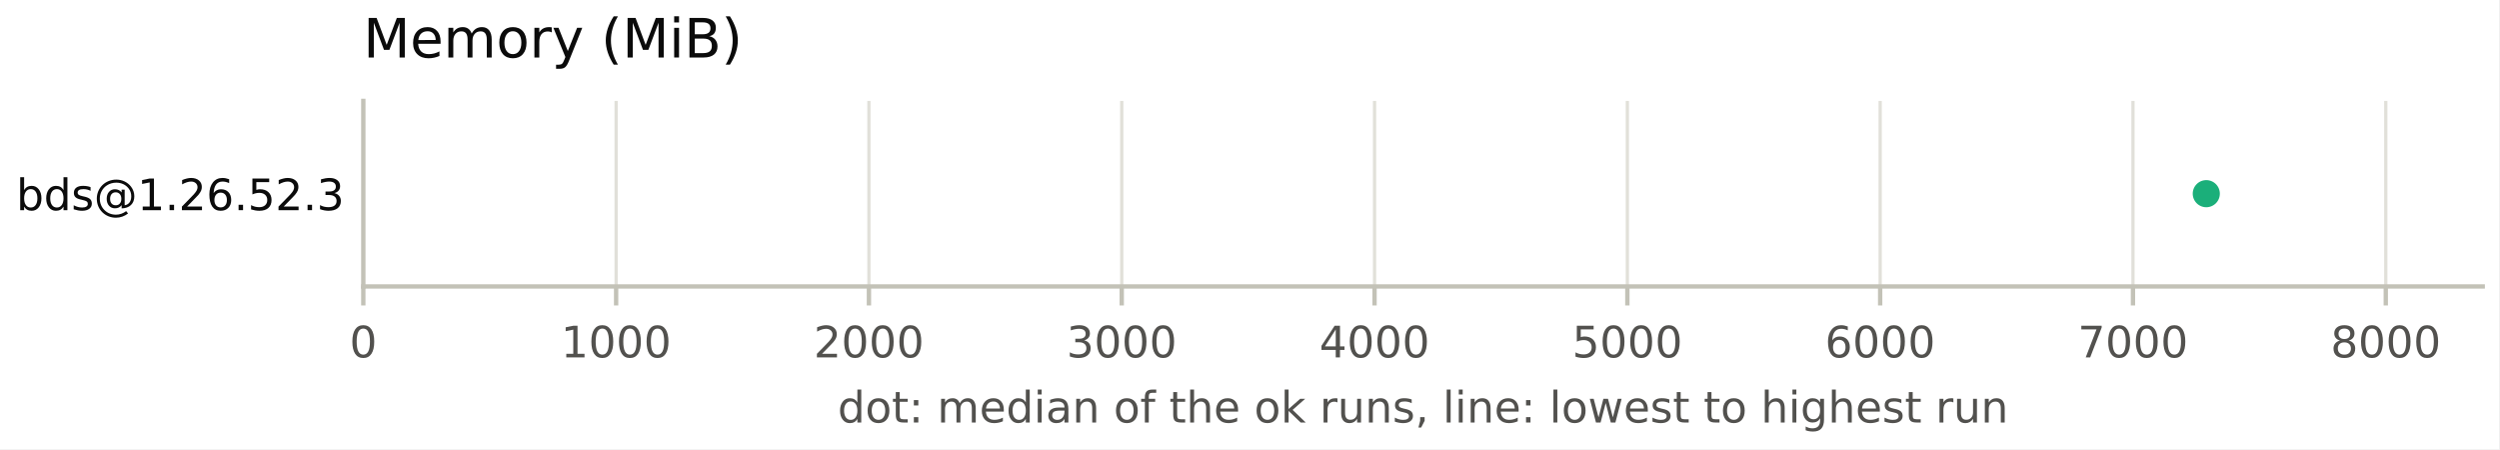
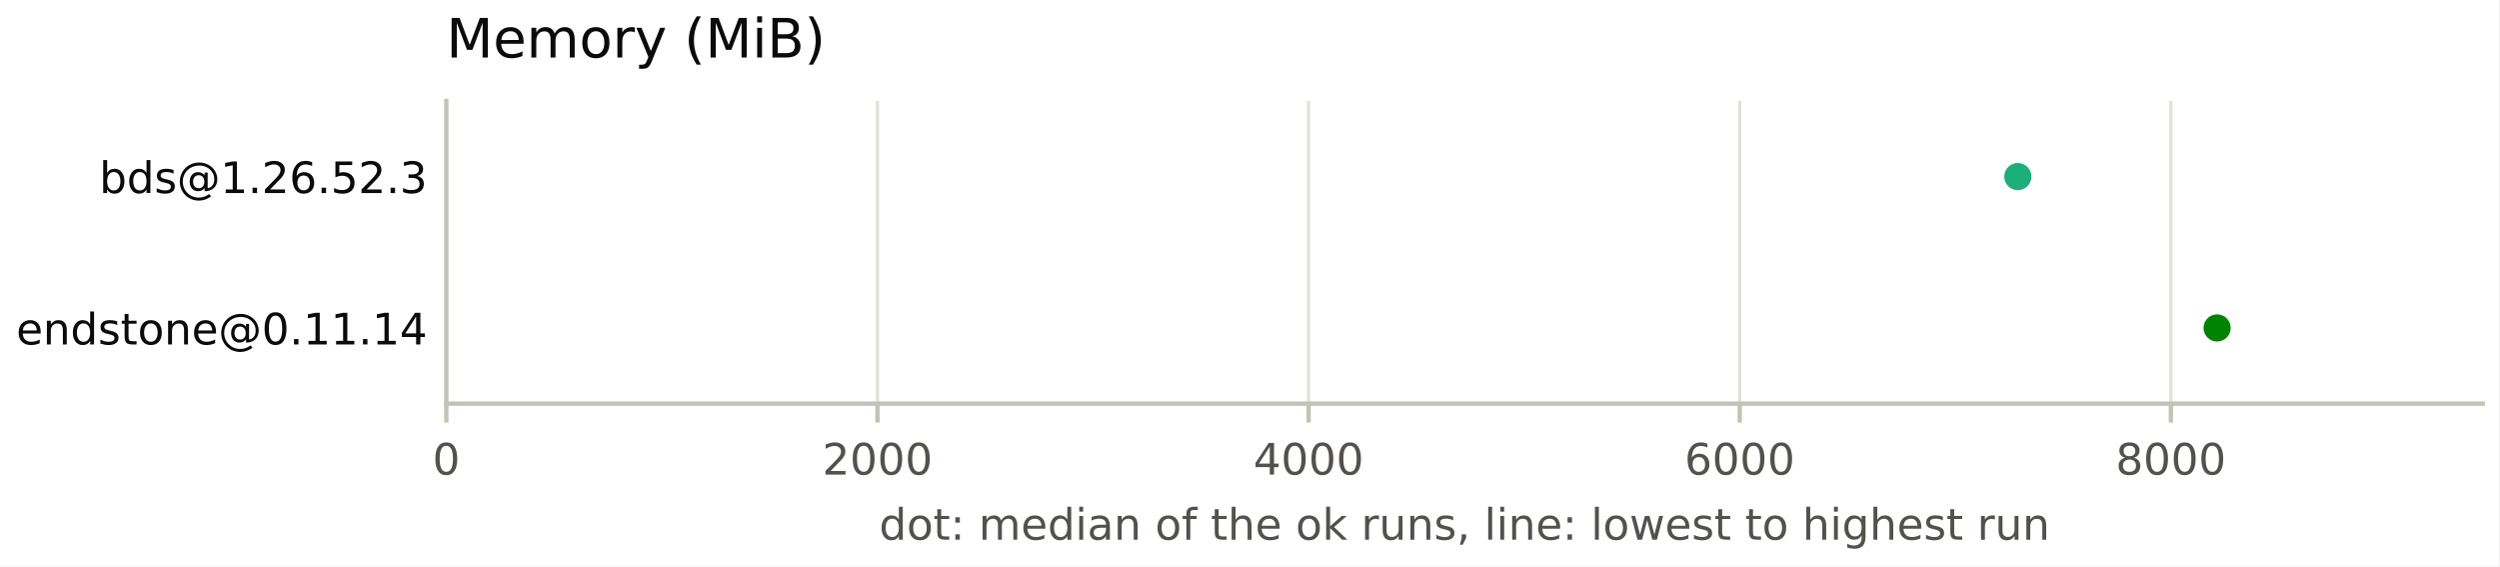
- <svg xmlns="http://www.w3.org/2000/svg" xmlns:xlink="http://www.w3.org/1999/xlink" width="460.8pt" height="82.8pt" viewBox="0 0 460.8 82.8" version="1.1">
+ <svg xmlns="http://www.w3.org/2000/svg" xmlns:xlink="http://www.w3.org/1999/xlink" width="460.8pt" height="104.4pt" viewBox="0 0 460.8 104.4" version="1.1">
  <defs>
    <style type="text/css">*{stroke-linejoin: round; stroke-linecap: butt}</style>
  </defs>
  <g id="figure_1">
    <g id="patch_1">
-       <path d="M 0 82.8  L 460.8 82.8  L 460.8 0  L 0 0  z " style="fill: #ffffff" />
+       <path d="M 0 104.4  L 460.8 104.4  L 460.8 0  L 0 0  z " style="fill: #ffffff" />
    </g>
    <g id="axes_1">
      <g id="patch_2">
-         <path d="M 66.993 52.799  L 457.8 52.799  L 457.8 18.599  L 66.993 18.599  z " style="fill: #ffffff" />
+         <path d="M 82.298 74.399  L 457.8 74.399  L 457.8 18.599  L 82.298 18.599  z " style="fill: #ffffff" />
      </g>
      <g id="matplotlib.axis_1">
        <g id="xtick_1">
          <g id="line2d_1">
-             <path d="M 66.993 52.799  L 66.993 18.599  " clip-path="url(#p4536b92d53)" style="fill: none; stroke: #e1e0d9; stroke-width: 0.6; stroke-linecap: square" />
+             <path d="M 82.298 74.399  L 82.298 18.599  " clip-path="url(#p8f65417348)" style="fill: none; stroke: #e1e0d9; stroke-width: 0.6; stroke-linecap: square" />
          </g>
          <g id="line2d_2">
            <defs>
-               <path id="mab46bd5bd6" d="M 0 0  L 0 3.5  " style="stroke: #c3c2b7; stroke-width: 0.8" />
+               <path id="m961942b34f" d="M 0 0  L 0 3.5  " style="stroke: #c3c2b7; stroke-width: 0.8" />
            </defs>
            <g>
-               <use xlink:href="#mab46bd5bd6" x="66.993" y="52.799" style="fill: #c3c2b7; stroke: #c3c2b7; stroke-width: 0.8" />
+               <use xlink:href="#m961942b34f" x="82.298" y="74.399" style="fill: #c3c2b7; stroke: #c3c2b7; stroke-width: 0.8" />
            </g>
          </g>
          <g id="text_1">
-             <g style="fill: #52514e" transform="translate(64.44774 65.87726) scale(0.08 -0.08)">
+             <g style="fill: #52514e" transform="translate(79.75274 87.47726) scale(0.08 -0.08)">
              <defs>
                <path id="DejaVuSans-13" d="M 2034 4250  Q 1547 4250 1301 3770  Q 1056 3291 1056 2328  Q 1056 1369 1301 889  Q 1547 409 2034 409  Q 2525 409 2770 889  Q 3016 1369 3016 2328  Q 3016 3291 2770 3770  Q 2525 4250 2034 4250  z M 2034 4750  Q 2819 4750 3233 4129  Q 3647 3509 3647 2328  Q 3647 1150 3233 529  Q 2819 -91 2034 -91  Q 1250 -91 836 529  Q 422 1150 422 2328  Q 422 3509 836 4129  Q 1250 4750 2034 4750  z " transform="scale(0.015625)" />
              </defs>
              <use xlink:href="#DejaVuSans-13" />
            </g>
          </g>
        </g>
        <g id="xtick_2">
          <g id="line2d_3">
-             <path d="M 113.609 52.799  L 113.609 18.599  " clip-path="url(#p4536b92d53)" style="fill: none; stroke: #e1e0d9; stroke-width: 0.6; stroke-linecap: square" />
+             <path d="M 161.798 74.399  L 161.798 18.599  " clip-path="url(#p8f65417348)" style="fill: none; stroke: #e1e0d9; stroke-width: 0.6; stroke-linecap: square" />
          </g>
          <g id="line2d_4">
            <g>
-               <use xlink:href="#mab46bd5bd6" x="113.609" y="52.799" style="fill: #c3c2b7; stroke: #c3c2b7; stroke-width: 0.8" />
+               <use xlink:href="#m961942b34f" x="161.798" y="74.399" style="fill: #c3c2b7; stroke: #c3c2b7; stroke-width: 0.8" />
            </g>
          </g>
          <g id="text_2">
-             <g style="fill: #52514e" transform="translate(103.4291 65.87726) scale(0.08 -0.08)">
-               <defs>
-                 <path id="DejaVuSans-14" d="M 794 531  L 1825 531  L 1825 4091  L 703 3866  L 703 4441  L 1819 4666  L 2450 4666  L 2450 531  L 3481 531  L 3481 0  L 794 0  L 794 531  z " transform="scale(0.015625)" />
-               </defs>
-               <use xlink:href="#DejaVuSans-14" />
-               <use xlink:href="#DejaVuSans-13" transform="translate(63.625 0)" />
-               <use xlink:href="#DejaVuSans-13" transform="translate(127.25 0)" />
-               <use xlink:href="#DejaVuSans-13" transform="translate(190.875 0)" />
-             </g>
-           </g>
-         </g>
-         <g id="xtick_3">
-           <g id="line2d_5">
-             <path d="M 160.225 52.799  L 160.225 18.599  " clip-path="url(#p4536b92d53)" style="fill: none; stroke: #e1e0d9; stroke-width: 0.6; stroke-linecap: square" />
-           </g>
-           <g id="line2d_6">
-             <g>
-               <use xlink:href="#mab46bd5bd6" x="160.225" y="52.799" style="fill: #c3c2b7; stroke: #c3c2b7; stroke-width: 0.8" />
-             </g>
-           </g>
-           <g id="text_3">
-             <g style="fill: #52514e" transform="translate(150.0454 65.87726) scale(0.08 -0.08)">
+             <g style="fill: #52514e" transform="translate(151.6175 87.47726) scale(0.08 -0.08)">
              <defs>
                <path id="DejaVuSans-15" d="M 1228 531  L 3431 531  L 3431 0  L 469 0  L 469 531  Q 828 903 1448 1529  Q 2069 2156 2228 2338  Q 2531 2678 2651 2914  Q 2772 3150 2772 3378  Q 2772 3750 2511 3984  Q 2250 4219 1831 4219  Q 1534 4219 1204 4116  Q 875 4013 500 3803  L 500 4441  Q 881 4594 1212 4672  Q 1544 4750 1819 4750  Q 2544 4750 2975 4387  Q 3406 4025 3406 3419  Q 3406 3131 3298 2873  Q 3191 2616 2906 2266  Q 2828 2175 2409 1742  Q 1991 1309 1228 531  z " transform="scale(0.015625)" />
              </defs>
              <use xlink:href="#DejaVuSans-15" />
              <use xlink:href="#DejaVuSans-13" transform="translate(63.625 0)" />
              <use xlink:href="#DejaVuSans-13" transform="translate(127.25 0)" />
              <use xlink:href="#DejaVuSans-13" transform="translate(190.875 0)" />
            </g>
          </g>
        </g>
-         <g id="xtick_4">
-           <g id="line2d_7">
-             <path d="M 206.842 52.799  L 206.842 18.599  " clip-path="url(#p4536b92d53)" style="fill: none; stroke: #e1e0d9; stroke-width: 0.6; stroke-linecap: square" />
-           </g>
-           <g id="line2d_8">
-             <g>
-               <use xlink:href="#mab46bd5bd6" x="206.842" y="52.799" style="fill: #c3c2b7; stroke: #c3c2b7; stroke-width: 0.8" />
-             </g>
-           </g>
-           <g id="text_4">
-             <g style="fill: #52514e" transform="translate(196.6617 65.87726) scale(0.08 -0.08)">
-               <defs>
-                 <path id="DejaVuSans-16" d="M 2597 2516  Q 3050 2419 3304 2112  Q 3559 1806 3559 1356  Q 3559 666 3084 287  Q 2609 -91 1734 -91  Q 1441 -91 1130 -33  Q 819 25 488 141  L 488 750  Q 750 597 1062 519  Q 1375 441 1716 441  Q 2309 441 2620 675  Q 2931 909 2931 1356  Q 2931 1769 2642 2001  Q 2353 2234 1838 2234  L 1294 2234  L 1294 2753  L 1863 2753  Q 2328 2753 2575 2939  Q 2822 3125 2822 3475  Q 2822 3834 2567 4026  Q 2313 4219 1838 4219  Q 1578 4219 1281 4162  Q 984 4106 628 3988  L 628 4550  Q 988 4650 1302 4700  Q 1616 4750 1894 4750  Q 2613 4750 3031 4423  Q 3450 4097 3450 3541  Q 3450 3153 3228 2886  Q 3006 2619 2597 2516  z " transform="scale(0.015625)" />
-               </defs>
-               <use xlink:href="#DejaVuSans-16" />
-               <use xlink:href="#DejaVuSans-13" transform="translate(63.625 0)" />
-               <use xlink:href="#DejaVuSans-13" transform="translate(127.25 0)" />
-               <use xlink:href="#DejaVuSans-13" transform="translate(190.875 0)" />
-             </g>
-           </g>
-         </g>
-         <g id="xtick_5">
-           <g id="line2d_9">
-             <path d="M 253.458 52.799  L 253.458 18.599  " clip-path="url(#p4536b92d53)" style="fill: none; stroke: #e1e0d9; stroke-width: 0.6; stroke-linecap: square" />
-           </g>
-           <g id="line2d_10">
-             <g>
-               <use xlink:href="#mab46bd5bd6" x="253.458" y="52.799" style="fill: #c3c2b7; stroke: #c3c2b7; stroke-width: 0.8" />
-             </g>
-           </g>
-           <g id="text_5">
-             <g style="fill: #52514e" transform="translate(243.2781 65.87726) scale(0.08 -0.08)">
+         <g id="xtick_3">
+           <g id="line2d_5">
+             <path d="M 241.297 74.399  L 241.297 18.599  " clip-path="url(#p8f65417348)" style="fill: none; stroke: #e1e0d9; stroke-width: 0.6; stroke-linecap: square" />
+           </g>
+           <g id="line2d_6">
+             <g>
+               <use xlink:href="#m961942b34f" x="241.297" y="74.399" style="fill: #c3c2b7; stroke: #c3c2b7; stroke-width: 0.8" />
+             </g>
+           </g>
+           <g id="text_3">
+             <g style="fill: #52514e" transform="translate(231.1173 87.47726) scale(0.08 -0.08)">
              <defs>
                <path id="DejaVuSans-17" d="M 2419 4116  L 825 1625  L 2419 1625  L 2419 4116  z M 2253 4666  L 3047 4666  L 3047 1625  L 3713 1625  L 3713 1100  L 3047 1100  L 3047 0  L 2419 0  L 2419 1100  L 313 1100  L 313 1709  L 2253 4666  z " transform="scale(0.015625)" />
              </defs>
              <use xlink:href="#DejaVuSans-17" />
              <use xlink:href="#DejaVuSans-13" transform="translate(63.625 0)" />
              <use xlink:href="#DejaVuSans-13" transform="translate(127.25 0)" />
              <use xlink:href="#DejaVuSans-13" transform="translate(190.875 0)" />
            </g>
          </g>
        </g>
-         <g id="xtick_6">
-           <g id="line2d_11">
-             <path d="M 300.074 52.799  L 300.074 18.599  " clip-path="url(#p4536b92d53)" style="fill: none; stroke: #e1e0d9; stroke-width: 0.6; stroke-linecap: square" />
-           </g>
-           <g id="line2d_12">
-             <g>
-               <use xlink:href="#mab46bd5bd6" x="300.074" y="52.799" style="fill: #c3c2b7; stroke: #c3c2b7; stroke-width: 0.8" />
-             </g>
-           </g>
-           <g id="text_6">
-             <g style="fill: #52514e" transform="translate(289.8944 65.87726) scale(0.08 -0.08)">
-               <defs>
-                 <path id="DejaVuSans-18" d="M 691 4666  L 3169 4666  L 3169 4134  L 1269 4134  L 1269 2991  Q 1406 3038 1543 3061  Q 1681 3084 1819 3084  Q 2600 3084 3056 2656  Q 3513 2228 3513 1497  Q 3513 744 3044 326  Q 2575 -91 1722 -91  Q 1428 -91 1123 -41  Q 819 9 494 109  L 494 744  Q 775 591 1075 516  Q 1375 441 1709 441  Q 2250 441 2565 725  Q 2881 1009 2881 1497  Q 2881 1984 2565 2268  Q 2250 2553 1709 2553  Q 1456 2553 1204 2497  Q 953 2441 691 2322  L 691 4666  z " transform="scale(0.015625)" />
-               </defs>
-               <use xlink:href="#DejaVuSans-18" />
-               <use xlink:href="#DejaVuSans-13" transform="translate(63.625 0)" />
-               <use xlink:href="#DejaVuSans-13" transform="translate(127.25 0)" />
-               <use xlink:href="#DejaVuSans-13" transform="translate(190.875 0)" />
-             </g>
-           </g>
-         </g>
-         <g id="xtick_7">
-           <g id="line2d_13">
-             <path d="M 346.691 52.799  L 346.691 18.599  " clip-path="url(#p4536b92d53)" style="fill: none; stroke: #e1e0d9; stroke-width: 0.6; stroke-linecap: square" />
-           </g>
-           <g id="line2d_14">
-             <g>
-               <use xlink:href="#mab46bd5bd6" x="346.691" y="52.799" style="fill: #c3c2b7; stroke: #c3c2b7; stroke-width: 0.8" />
-             </g>
-           </g>
-           <g id="text_7">
-             <g style="fill: #52514e" transform="translate(336.5107 65.87726) scale(0.08 -0.08)">
+         <g id="xtick_4">
+           <g id="line2d_7">
+             <path d="M 320.797 74.399  L 320.797 18.599  " clip-path="url(#p8f65417348)" style="fill: none; stroke: #e1e0d9; stroke-width: 0.6; stroke-linecap: square" />
+           </g>
+           <g id="line2d_8">
+             <g>
+               <use xlink:href="#m961942b34f" x="320.797" y="74.399" style="fill: #c3c2b7; stroke: #c3c2b7; stroke-width: 0.8" />
+             </g>
+           </g>
+           <g id="text_4">
+             <g style="fill: #52514e" transform="translate(310.6171 87.47726) scale(0.08 -0.08)">
              <defs>
                <path id="DejaVuSans-19" d="M 2113 2584  Q 1688 2584 1439 2293  Q 1191 2003 1191 1497  Q 1191 994 1439 701  Q 1688 409 2113 409  Q 2538 409 2786 701  Q 3034 994 3034 1497  Q 3034 2003 2786 2293  Q 2538 2584 2113 2584  z M 3366 4563  L 3366 3988  Q 3128 4100 2886 4159  Q 2644 4219 2406 4219  Q 1781 4219 1451 3797  Q 1122 3375 1075 2522  Q 1259 2794 1537 2939  Q 1816 3084 2150 3084  Q 2853 3084 3261 2657  Q 3669 2231 3669 1497  Q 3669 778 3244 343  Q 2819 -91 2113 -91  Q 1303 -91 875 529  Q 447 1150 447 2328  Q 447 3434 972 4092  Q 1497 4750 2381 4750  Q 2619 4750 2861 4703  Q 3103 4656 3366 4563  z " transform="scale(0.015625)" />
              </defs>
              <use xlink:href="#DejaVuSans-19" />
              <use xlink:href="#DejaVuSans-13" transform="translate(63.625 0)" />
              <use xlink:href="#DejaVuSans-13" transform="translate(127.25 0)" />
              <use xlink:href="#DejaVuSans-13" transform="translate(190.875 0)" />
            </g>
          </g>
        </g>
-         <g id="xtick_8">
-           <g id="line2d_15">
-             <path d="M 393.307 52.799  L 393.307 18.599  " clip-path="url(#p4536b92d53)" style="fill: none; stroke: #e1e0d9; stroke-width: 0.6; stroke-linecap: square" />
-           </g>
-           <g id="line2d_16">
-             <g>
-               <use xlink:href="#mab46bd5bd6" x="393.307" y="52.799" style="fill: #c3c2b7; stroke: #c3c2b7; stroke-width: 0.8" />
-             </g>
-           </g>
-           <g id="text_8">
-             <g style="fill: #52514e" transform="translate(383.1271 65.87726) scale(0.08 -0.08)">
-               <defs>
-                 <path id="DejaVuSans-1a" d="M 525 4666  L 3525 4666  L 3525 4397  L 1831 0  L 1172 0  L 2766 4134  L 525 4134  L 525 4666  z " transform="scale(0.015625)" />
-               </defs>
-               <use xlink:href="#DejaVuSans-1a" />
-               <use xlink:href="#DejaVuSans-13" transform="translate(63.625 0)" />
-               <use xlink:href="#DejaVuSans-13" transform="translate(127.25 0)" />
-               <use xlink:href="#DejaVuSans-13" transform="translate(190.875 0)" />
-             </g>
-           </g>
-         </g>
-         <g id="xtick_9">
-           <g id="line2d_17">
-             <path d="M 439.923 52.799  L 439.923 18.599  " clip-path="url(#p4536b92d53)" style="fill: none; stroke: #e1e0d9; stroke-width: 0.6; stroke-linecap: square" />
-           </g>
-           <g id="line2d_18">
-             <g>
-               <use xlink:href="#mab46bd5bd6" x="439.923" y="52.799" style="fill: #c3c2b7; stroke: #c3c2b7; stroke-width: 0.8" />
-             </g>
-           </g>
-           <g id="text_9">
-             <g style="fill: #52514e" transform="translate(429.7434 65.87726) scale(0.08 -0.08)">
+         <g id="xtick_5">
+           <g id="line2d_9">
+             <path d="M 400.297 74.399  L 400.297 18.599  " clip-path="url(#p8f65417348)" style="fill: none; stroke: #e1e0d9; stroke-width: 0.6; stroke-linecap: square" />
+           </g>
+           <g id="line2d_10">
+             <g>
+               <use xlink:href="#m961942b34f" x="400.297" y="74.399" style="fill: #c3c2b7; stroke: #c3c2b7; stroke-width: 0.8" />
+             </g>
+           </g>
+           <g id="text_5">
+             <g style="fill: #52514e" transform="translate(390.1169 87.47726) scale(0.08 -0.08)">
              <defs>
                <path id="DejaVuSans-1b" d="M 2034 2216  Q 1584 2216 1326 1975  Q 1069 1734 1069 1313  Q 1069 891 1326 650  Q 1584 409 2034 409  Q 2484 409 2743 651  Q 3003 894 3003 1313  Q 3003 1734 2745 1975  Q 2488 2216 2034 2216  z M 1403 2484  Q 997 2584 770 2862  Q 544 3141 544 3541  Q 544 4100 942 4425  Q 1341 4750 2034 4750  Q 2731 4750 3128 4425  Q 3525 4100 3525 3541  Q 3525 3141 3298 2862  Q 3072 2584 2669 2484  Q 3125 2378 3379 2068  Q 3634 1759 3634 1313  Q 3634 634 3220 271  Q 2806 -91 2034 -91  Q 1263 -91 848 271  Q 434 634 434 1313  Q 434 1759 690 2068  Q 947 2378 1403 2484  z M 1172 3481  Q 1172 3119 1398 2916  Q 1625 2713 2034 2713  Q 2441 2713 2670 2916  Q 2900 3119 2900 3481  Q 2900 3844 2670 4047  Q 2441 4250 2034 4250  Q 1625 4250 1398 4047  Q 1172 3844 1172 3481  z " transform="scale(0.015625)" />
              </defs>
              <use xlink:href="#DejaVuSans-1b" />
              <use xlink:href="#DejaVuSans-13" transform="translate(63.625 0)" />
              <use xlink:href="#DejaVuSans-13" transform="translate(127.25 0)" />
              <use xlink:href="#DejaVuSans-13" transform="translate(190.875 0)" />
            </g>
          </g>
        </g>
-         <g id="text_10">
-           <g style="fill: #52514e" transform="translate(154.4606 77.87789) scale(0.08 -0.08)">
+         <g id="text_6">
+           <g style="fill: #52514e" transform="translate(162.1131 99.47789) scale(0.08 -0.08)">
            <defs>
              <path id="DejaVuSans-47" d="M 2906 2969  L 2906 4863  L 3481 4863  L 3481 0  L 2906 0  L 2906 525  Q 2725 213 2448 61  Q 2172 -91 1784 -91  Q 1150 -91 751 415  Q 353 922 353 1747  Q 353 2572 751 3078  Q 1150 3584 1784 3584  Q 2172 3584 2448 3432  Q 2725 3281 2906 2969  z M 947 1747  Q 947 1113 1208 752  Q 1469 391 1925 391  Q 2381 391 2643 752  Q 2906 1113 2906 1747  Q 2906 2381 2643 2742  Q 2381 3103 1925 3103  Q 1469 3103 1208 2742  Q 947 2381 947 1747  z " transform="scale(0.015625)" />
              <path id="DejaVuSans-52" d="M 1959 3097  Q 1497 3097 1228 2736  Q 959 2375 959 1747  Q 959 1119 1226 758  Q 1494 397 1959 397  Q 2419 397 2687 759  Q 2956 1122 2956 1747  Q 2956 2369 2687 2733  Q 2419 3097 1959 3097  z M 1959 3584  Q 2709 3584 3137 3096  Q 3566 2609 3566 1747  Q 3566 888 3137 398  Q 2709 -91 1959 -91  Q 1206 -91 779 398  Q 353 888 353 1747  Q 353 2609 779 3096  Q 1206 3584 1959 3584  z " transform="scale(0.015625)" />
              <path id="DejaVuSans-57" d="M 1172 4494  L 1172 3500  L 2356 3500  L 2356 3053  L 1172 3053  L 1172 1153  Q 1172 725 1289 603  Q 1406 481 1766 481  L 2356 481  L 2356 0  L 1766 0  Q 1100 0 847 248  Q 594 497 594 1153  L 594 3053  L 172 3053  L 172 3500  L 594 3500  L 594 4494  L 1172 4494  z " transform="scale(0.015625)" />
              <path id="DejaVuSans-1d" d="M 750 794  L 1409 794  L 1409 0  L 750 0  L 750 794  z M 750 3309  L 1409 3309  L 1409 2516  L 750 2516  L 750 3309  z " transform="scale(0.015625)" />
              <path id="DejaVuSans-3" transform="scale(0.015625)" />
              <path id="DejaVuSans-50" d="M 3328 2828  Q 3544 3216 3844 3400  Q 4144 3584 4550 3584  Q 5097 3584 5394 3201  Q 5691 2819 5691 2113  L 5691 0  L 5113 0  L 5113 2094  Q 5113 2597 4934 2840  Q 4756 3084 4391 3084  Q 3944 3084 3684 2787  Q 3425 2491 3425 1978  L 3425 0  L 2847 0  L 2847 2094  Q 2847 2600 2669 2842  Q 2491 3084 2119 3084  Q 1678 3084 1418 2786  Q 1159 2488 1159 1978  L 1159 0  L 581 0  L 581 3500  L 1159 3500  L 1159 2956  Q 1356 3278 1631 3431  Q 1906 3584 2284 3584  Q 2666 3584 2933 3390  Q 3200 3197 3328 2828  z " transform="scale(0.015625)" />
              <path id="DejaVuSans-48" d="M 3597 1894  L 3597 1613  L 953 1613  Q 991 1019 1311 708  Q 1631 397 2203 397  Q 2534 397 2845 478  Q 3156 559 3463 722  L 3463 178  Q 3153 47 2828 -22  Q 2503 -91 2169 -91  Q 1331 -91 842 396  Q 353 884 353 1716  Q 353 2575 817 3079  Q 1281 3584 2069 3584  Q 2775 3584 3186 3129  Q 3597 2675 3597 1894  z M 3022 2063  Q 3016 2534 2758 2815  Q 2500 3097 2075 3097  Q 1594 3097 1305 2825  Q 1016 2553 972 2059  L 3022 2063  z " transform="scale(0.015625)" />
              <path id="DejaVuSans-4c" d="M 603 3500  L 1178 3500  L 1178 0  L 603 0  L 603 3500  z M 603 4863  L 1178 4863  L 1178 4134  L 603 4134  L 603 4863  z " transform="scale(0.015625)" />
              <path id="DejaVuSans-44" d="M 2194 1759  Q 1497 1759 1228 1600  Q 959 1441 959 1056  Q 959 750 1161 570  Q 1363 391 1709 391  Q 2188 391 2477 730  Q 2766 1069 2766 1631  L 2766 1759  L 2194 1759  z M 3341 1997  L 3341 0  L 2766 0  L 2766 531  Q 2569 213 2275 61  Q 1981 -91 1556 -91  Q 1019 -91 701 211  Q 384 513 384 1019  Q 384 1609 779 1909  Q 1175 2209 1959 2209  L 2766 2209  L 2766 2266  Q 2766 2663 2505 2880  Q 2244 3097 1772 3097  Q 1472 3097 1187 3025  Q 903 2953 641 2809  L 641 3341  Q 956 3463 1253 3523  Q 1550 3584 1831 3584  Q 2591 3584 2966 3190  Q 3341 2797 3341 1997  z " transform="scale(0.015625)" />
              <path id="DejaVuSans-51" d="M 3513 2113  L 3513 0  L 2938 0  L 2938 2094  Q 2938 2591 2744 2837  Q 2550 3084 2163 3084  Q 1697 3084 1428 2787  Q 1159 2491 1159 1978  L 1159 0  L 581 0  L 581 3500  L 1159 3500  L 1159 2956  Q 1366 3272 1645 3428  Q 1925 3584 2291 3584  Q 2894 3584 3203 3211  Q 3513 2838 3513 2113  z " transform="scale(0.015625)" />
              <path id="DejaVuSans-49" d="M 2375 4863  L 2375 4384  L 1825 4384  Q 1516 4384 1395 4259  Q 1275 4134 1275 3809  L 1275 3500  L 2222 3500  L 2222 3053  L 1275 3053  L 1275 0  L 697 0  L 697 3053  L 147 3053  L 147 3500  L 697 3500  L 697 3744  Q 697 4328 969 4595  Q 1241 4863 1831 4863  L 2375 4863  z " transform="scale(0.015625)" />
              <path id="DejaVuSans-4b" d="M 3513 2113  L 3513 0  L 2938 0  L 2938 2094  Q 2938 2591 2744 2837  Q 2550 3084 2163 3084  Q 1697 3084 1428 2787  Q 1159 2491 1159 1978  L 1159 0  L 581 0  L 581 4863  L 1159 4863  L 1159 2956  Q 1366 3272 1645 3428  Q 1925 3584 2291 3584  Q 2894 3584 3203 3211  Q 3513 2838 3513 2113  z " transform="scale(0.015625)" />
              <path id="DejaVuSans-4e" d="M 581 4863  L 1159 4863  L 1159 1991  L 2875 3500  L 3609 3500  L 1753 1863  L 3688 0  L 2938 0  L 1159 1709  L 1159 0  L 581 0  L 581 4863  z " transform="scale(0.015625)" />
              <path id="DejaVuSans-55" d="M 2631 2963  Q 2534 3019 2420 3045  Q 2306 3072 2169 3072  Q 1681 3072 1420 2755  Q 1159 2438 1159 1844  L 1159 0  L 581 0  L 581 3500  L 1159 3500  L 1159 2956  Q 1341 3275 1631 3429  Q 1922 3584 2338 3584  Q 2397 3584 2469 3576  Q 2541 3569 2628 3553  L 2631 2963  z " transform="scale(0.015625)" />
              <path id="DejaVuSans-58" d="M 544 1381  L 544 3500  L 1119 3500  L 1119 1403  Q 1119 906 1312 657  Q 1506 409 1894 409  Q 2359 409 2629 706  Q 2900 1003 2900 1516  L 2900 3500  L 3475 3500  L 3475 0  L 2900 0  L 2900 538  Q 2691 219 2414 64  Q 2138 -91 1772 -91  Q 1169 -91 856 284  Q 544 659 544 1381  z M 1991 3584  L 1991 3584  z " transform="scale(0.015625)" />
              <path id="DejaVuSans-56" d="M 2834 3397  L 2834 2853  Q 2591 2978 2328 3040  Q 2066 3103 1784 3103  Q 1356 3103 1142 2972  Q 928 2841 928 2578  Q 928 2378 1081 2264  Q 1234 2150 1697 2047  L 1894 2003  Q 2506 1872 2764 1633  Q 3022 1394 3022 966  Q 3022 478 2636 193  Q 2250 -91 1575 -91  Q 1294 -91 989 -36  Q 684 19 347 128  L 347 722  Q 666 556 975 473  Q 1284 391 1588 391  Q 1994 391 2212 530  Q 2431 669 2431 922  Q 2431 1156 2273 1281  Q 2116 1406 1581 1522  L 1381 1569  Q 847 1681 609 1914  Q 372 2147 372 2553  Q 372 3047 722 3315  Q 1072 3584 1716 3584  Q 2034 3584 2315 3537  Q 2597 3491 2834 3397  z " transform="scale(0.015625)" />
              <path id="DejaVuSans-f" d="M 750 794  L 1409 794  L 1409 256  L 897 -744  L 494 -744  L 750 256  L 750 794  z " transform="scale(0.015625)" />
              <path id="DejaVuSans-4f" d="M 603 4863  L 1178 4863  L 1178 0  L 603 0  L 603 4863  z " transform="scale(0.015625)" />
              <path id="DejaVuSans-5a" d="M 269 3500  L 844 3500  L 1563 769  L 2278 3500  L 2956 3500  L 3675 769  L 4391 3500  L 4966 3500  L 4050 0  L 3372 0  L 2619 2869  L 1863 0  L 1184 0  L 269 3500  z " transform="scale(0.015625)" />
              <path id="DejaVuSans-4a" d="M 2906 1791  Q 2906 2416 2648 2759  Q 2391 3103 1925 3103  Q 1463 3103 1205 2759  Q 947 2416 947 1791  Q 947 1169 1205 825  Q 1463 481 1925 481  Q 2391 481 2648 825  Q 2906 1169 2906 1791  z M 3481 434  Q 3481 -459 3084 -895  Q 2688 -1331 1869 -1331  Q 1566 -1331 1297 -1286  Q 1028 -1241 775 -1147  L 775 -588  Q 1028 -725 1275 -790  Q 1522 -856 1778 -856  Q 2344 -856 2625 -561  Q 2906 -266 2906 331  L 2906 616  Q 2728 306 2450 153  Q 2172 0 1784 0  Q 1141 0 747 490  Q 353 981 353 1791  Q 353 2603 747 3093  Q 1141 3584 1784 3584  Q 2172 3584 2450 3431  Q 2728 3278 2906 2969  L 2906 3500  L 3481 3500  L 3481 434  z " transform="scale(0.015625)" />
            </defs>
            <use xlink:href="#DejaVuSans-47" />
            <use xlink:href="#DejaVuSans-52" transform="translate(63.48438 0)" />
            <use xlink:href="#DejaVuSans-57" transform="translate(124.6719 0)" />
            <use xlink:href="#DejaVuSans-1d" transform="translate(163.875 0)" />
            <use xlink:href="#DejaVuSans-3" transform="translate(197.5625 0)" />
            <use xlink:href="#DejaVuSans-50" transform="translate(229.3438 0)" />
            <use xlink:href="#DejaVuSans-48" transform="translate(326.75 0)" />
            <use xlink:href="#DejaVuSans-47" transform="translate(388.2812 0)" />
            <use xlink:href="#DejaVuSans-4c" transform="translate(451.7656 0)" />
            <use xlink:href="#DejaVuSans-44" transform="translate(479.5469 0)" />
            <use xlink:href="#DejaVuSans-51" transform="translate(540.8281 0)" />
            <use xlink:href="#DejaVuSans-3" transform="translate(604.2031 0)" />
            <use xlink:href="#DejaVuSans-52" transform="translate(635.9844 0)" />
            <use xlink:href="#DejaVuSans-49" transform="translate(697.1719 0)" />
            <use xlink:href="#DejaVuSans-3" transform="translate(732.375 0)" />
            <use xlink:href="#DejaVuSans-57" transform="translate(764.1562 0)" />
            <use xlink:href="#DejaVuSans-4b" transform="translate(803.3594 0)" />
            <use xlink:href="#DejaVuSans-48" transform="translate(866.7344 0)" />
            <use xlink:href="#DejaVuSans-3" transform="translate(928.2656 0)" />
            <use xlink:href="#DejaVuSans-52" transform="translate(960.0469 0)" />
            <use xlink:href="#DejaVuSans-4e" transform="translate(1021.234 0)" />
            <use xlink:href="#DejaVuSans-3" transform="translate(1079.141 0)" />
            <use xlink:href="#DejaVuSans-55" transform="translate(1110.922 0)" />
            <use xlink:href="#DejaVuSans-58" transform="translate(1152.031 0)" />
            <use xlink:href="#DejaVuSans-51" transform="translate(1215.406 0)" />
            <use xlink:href="#DejaVuSans-56" transform="translate(1278.781 0)" />
            <use xlink:href="#DejaVuSans-f" transform="translate(1330.875 0)" />
            <use xlink:href="#DejaVuSans-3" transform="translate(1362.656 0)" />
            <use xlink:href="#DejaVuSans-4f" transform="translate(1394.438 0)" />
            <use xlink:href="#DejaVuSans-4c" transform="translate(1422.219 0)" />
            <use xlink:href="#DejaVuSans-51" transform="translate(1450 0)" />
            <use xlink:href="#DejaVuSans-48" transform="translate(1513.375 0)" />
            <use xlink:href="#DejaVuSans-1d" transform="translate(1574.906 0)" />
            <use xlink:href="#DejaVuSans-3" transform="translate(1608.594 0)" />
            <use xlink:href="#DejaVuSans-4f" transform="translate(1640.375 0)" />
            <use xlink:href="#DejaVuSans-52" transform="translate(1668.156 0)" />
            <use xlink:href="#DejaVuSans-5a" transform="translate(1729.344 0)" />
            <use xlink:href="#DejaVuSans-48" transform="translate(1811.125 0)" />
            <use xlink:href="#DejaVuSans-56" transform="translate(1872.656 0)" />
            <use xlink:href="#DejaVuSans-57" transform="translate(1924.75 0)" />
            <use xlink:href="#DejaVuSans-3" transform="translate(1963.953 0)" />
            <use xlink:href="#DejaVuSans-57" transform="translate(1995.734 0)" />
            <use xlink:href="#DejaVuSans-52" transform="translate(2034.938 0)" />
            <use xlink:href="#DejaVuSans-3" transform="translate(2096.125 0)" />
            <use xlink:href="#DejaVuSans-4b" transform="translate(2127.906 0)" />
            <use xlink:href="#DejaVuSans-4c" transform="translate(2191.281 0)" />
            <use xlink:href="#DejaVuSans-4a" transform="translate(2219.062 0)" />
            <use xlink:href="#DejaVuSans-4b" transform="translate(2282.547 0)" />
            <use xlink:href="#DejaVuSans-48" transform="translate(2345.922 0)" />
            <use xlink:href="#DejaVuSans-56" transform="translate(2407.453 0)" />
            <use xlink:href="#DejaVuSans-57" transform="translate(2459.547 0)" />
            <use xlink:href="#DejaVuSans-3" transform="translate(2498.75 0)" />
            <use xlink:href="#DejaVuSans-55" transform="translate(2530.531 0)" />
            <use xlink:href="#DejaVuSans-58" transform="translate(2571.641 0)" />
            <use xlink:href="#DejaVuSans-51" transform="translate(2635.016 0)" />
          </g>
        </g>
      </g>
      <g id="matplotlib.axis_2">
        <g id="ytick_1">
-           <g id="line2d_19" />
-           <g id="text_11">
-             <g style="fill: #0b0b0b" transform="translate(3.00024 38.73828) scale(0.08 -0.08)">
+           <g id="line2d_11" />
+           <g id="text_7">
+             <g style="fill: #0b0b0b" transform="translate(18.30524 35.58817) scale(0.08 -0.08)">
              <defs>
                <path id="DejaVuSans-45" d="M 3116 1747  Q 3116 2381 2855 2742  Q 2594 3103 2138 3103  Q 1681 3103 1420 2742  Q 1159 2381 1159 1747  Q 1159 1113 1420 752  Q 1681 391 2138 391  Q 2594 391 2855 752  Q 3116 1113 3116 1747  z M 1159 2969  Q 1341 3281 1617 3432  Q 1894 3584 2278 3584  Q 2916 3584 3314 3078  Q 3713 2572 3713 1747  Q 3713 922 3314 415  Q 2916 -91 2278 -91  Q 1894 -91 1617 61  Q 1341 213 1159 525  L 1159 0  L 581 0  L 581 4863  L 1159 4863  L 1159 2969  z " transform="scale(0.015625)" />
                <path id="DejaVuSans-23" d="M 2381 1678  Q 2381 1231 2603 976  Q 2825 722 3213 722  Q 3597 722 3817 978  Q 4038 1234 4038 1678  Q 4038 2116 3813 2373  Q 3588 2631 3206 2631  Q 2828 2631 2604 2375  Q 2381 2119 2381 1678  z M 4084 744  Q 3897 503 3655 389  Q 3413 275 3091 275  Q 2553 275 2217 664  Q 1881 1053 1881 1678  Q 1881 2303 2218 2693  Q 2556 3084 3091 3084  Q 3413 3084 3656 2967  Q 3900 2850 4084 2613  L 4084 3022  L 4531 3022  L 4531 722  Q 4988 791 5245 1139  Q 5503 1488 5503 2041  Q 5503 2375 5404 2669  Q 5306 2963 5106 3213  Q 4781 3622 4314 3839  Q 3847 4056 3297 4056  Q 2913 4056 2559 3954  Q 2206 3853 1906 3653  Q 1416 3334 1139 2817  Q 863 2300 863 1697  Q 863 1200 1042 765  Q 1222 331 1563 0  Q 1891 -325 2322 -495  Q 2753 -666 3244 -666  Q 3647 -666 4036 -530  Q 4425 -394 4750 -141  L 5031 -488  Q 4641 -791 4180 -952  Q 3719 -1113 3244 -1113  Q 2666 -1113 2153 -908  Q 1641 -703 1241 -313  Q 841 78 631 592  Q 422 1106 422 1697  Q 422 2266 634 2781  Q 847 3297 1241 3688  Q 1644 4084 2172 4295  Q 2700 4506 3291 4506  Q 3953 4506 4520 4234  Q 5088 3963 5472 3463  Q 5706 3156 5829 2797  Q 5953 2438 5953 2053  Q 5953 1231 5456 756  Q 4959 281 4084 263  L 4084 744  z " transform="scale(0.015625)" />
+                 <path id="DejaVuSans-14" d="M 794 531  L 1825 531  L 1825 4091  L 703 3866  L 703 4441  L 1819 4666  L 2450 4666  L 2450 531  L 3481 531  L 3481 0  L 794 0  L 794 531  z " transform="scale(0.015625)" />
                <path id="DejaVuSans-11" d="M 684 794  L 1344 794  L 1344 0  L 684 0  L 684 794  z " transform="scale(0.015625)" />
+                 <path id="DejaVuSans-18" d="M 691 4666  L 3169 4666  L 3169 4134  L 1269 4134  L 1269 2991  Q 1406 3038 1543 3061  Q 1681 3084 1819 3084  Q 2600 3084 3056 2656  Q 3513 2228 3513 1497  Q 3513 744 3044 326  Q 2575 -91 1722 -91  Q 1428 -91 1123 -41  Q 819 9 494 109  L 494 744  Q 775 591 1075 516  Q 1375 441 1709 441  Q 2250 441 2565 725  Q 2881 1009 2881 1497  Q 2881 1984 2565 2268  Q 2250 2553 1709 2553  Q 1456 2553 1204 2497  Q 953 2441 691 2322  L 691 4666  z " transform="scale(0.015625)" />
+                 <path id="DejaVuSans-16" d="M 2597 2516  Q 3050 2419 3304 2112  Q 3559 1806 3559 1356  Q 3559 666 3084 287  Q 2609 -91 1734 -91  Q 1441 -91 1130 -33  Q 819 25 488 141  L 488 750  Q 750 597 1062 519  Q 1375 441 1716 441  Q 2309 441 2620 675  Q 2931 909 2931 1356  Q 2931 1769 2642 2001  Q 2353 2234 1838 2234  L 1294 2234  L 1294 2753  L 1863 2753  Q 2328 2753 2575 2939  Q 2822 3125 2822 3475  Q 2822 3834 2567 4026  Q 2313 4219 1838 4219  Q 1578 4219 1281 4162  Q 984 4106 628 3988  L 628 4550  Q 988 4650 1302 4700  Q 1616 4750 1894 4750  Q 2613 4750 3031 4423  Q 3450 4097 3450 3541  Q 3450 3153 3228 2886  Q 3006 2619 2597 2516  z " transform="scale(0.015625)" />
              </defs>
              <use xlink:href="#DejaVuSans-45" />
              <use xlink:href="#DejaVuSans-47" transform="translate(63.48438 0)" />
              <use xlink:href="#DejaVuSans-56" transform="translate(126.9688 0)" />
              <use xlink:href="#DejaVuSans-23" transform="translate(179.0625 0)" />
              <use xlink:href="#DejaVuSans-14" transform="translate(279.0625 0)" />
              <use xlink:href="#DejaVuSans-11" transform="translate(342.6875 0)" />
              <use xlink:href="#DejaVuSans-15" transform="translate(374.4688 0)" />
              <use xlink:href="#DejaVuSans-19" transform="translate(438.0938 0)" />
              <use xlink:href="#DejaVuSans-11" transform="translate(501.7188 0)" />
              <use xlink:href="#DejaVuSans-18" transform="translate(533.5 0)" />
              <use xlink:href="#DejaVuSans-15" transform="translate(597.125 0)" />
              <use xlink:href="#DejaVuSans-11" transform="translate(660.75 0)" />
              <use xlink:href="#DejaVuSans-16" transform="translate(692.5312 0)" />
            </g>
          </g>
        </g>
+         <g id="ytick_2">
+           <g id="line2d_12" />
+           <g id="text_8">
+             <g style="fill: #0b0b0b" transform="translate(3.00024 63.4884) scale(0.08 -0.08)">
+               <use xlink:href="#DejaVuSans-48" />
+               <use xlink:href="#DejaVuSans-51" transform="translate(61.53125 0)" />
+               <use xlink:href="#DejaVuSans-47" transform="translate(124.9062 0)" />
+               <use xlink:href="#DejaVuSans-56" transform="translate(188.3906 0)" />
+               <use xlink:href="#DejaVuSans-57" transform="translate(240.4844 0)" />
+               <use xlink:href="#DejaVuSans-52" transform="translate(279.6875 0)" />
+               <use xlink:href="#DejaVuSans-51" transform="translate(340.875 0)" />
+               <use xlink:href="#DejaVuSans-48" transform="translate(404.25 0)" />
+               <use xlink:href="#DejaVuSans-23" transform="translate(465.7812 0)" />
+               <use xlink:href="#DejaVuSans-13" transform="translate(565.7812 0)" />
+               <use xlink:href="#DejaVuSans-11" transform="translate(629.4062 0)" />
+               <use xlink:href="#DejaVuSans-14" transform="translate(661.1875 0)" />
+               <use xlink:href="#DejaVuSans-14" transform="translate(724.8125 0)" />
+               <use xlink:href="#DejaVuSans-11" transform="translate(788.4375 0)" />
+               <use xlink:href="#DejaVuSans-14" transform="translate(820.2188 0)" />
+               <use xlink:href="#DejaVuSans-17" transform="translate(883.8438 0)" />
+             </g>
+           </g>
+         </g>
      </g>
      <g id="LineCollection_1">
-         <path d="M 406.825 35.699  L 406.825 35.699  " clip-path="url(#p4536b92d53)" style="fill: none; stroke: #1baf7a; stroke-width: 1.5" />
-       </g>
-       <g id="line2d_20">
+         <path d="M 372.074 32.549  L 372.074 32.549  " clip-path="url(#p8f65417348)" style="fill: none; stroke: #1baf7a; stroke-width: 1.5" />
+       </g>
+       <g id="line2d_13">
        <defs>
-           <path id="me88d10a790" d="M 0 3  C 0.796 3 1.559 2.684 2.121 2.121  C 2.684 1.559 3 0.796 3 0  C 3 -0.796 2.684 -1.559 2.121 -2.121  C 1.559 -2.684 0.796 -3 0 -3  C -0.796 -3 -1.559 -2.684 -2.121 -2.121  C -2.684 -1.559 -3 -0.796 -3 0  C -3 0.796 -2.684 1.559 -2.121 2.121  C -1.559 2.684 -0.796 3 0 3  z " style="stroke: #ffffff" />
+           <path id="m1fa3fd8667" d="M 0 3  C 0.796 3 1.559 2.684 2.121 2.121  C 2.684 1.559 3 0.796 3 0  C 3 -0.796 2.684 -1.559 2.121 -2.121  C 1.559 -2.684 0.796 -3 0 -3  C -0.796 -3 -1.559 -2.684 -2.121 -2.121  C -2.684 -1.559 -3 -0.796 -3 0  C -3 0.796 -2.684 1.559 -2.121 2.121  C -1.559 2.684 -0.796 3 0 3  z " style="stroke: #ffffff" />
        </defs>
-         <g clip-path="url(#p4536b92d53)">
-           <use xlink:href="#me88d10a790" x="406.825" y="35.699" style="fill: #1baf7a; stroke: #ffffff" />
+         <g clip-path="url(#p8f65417348)">
+           <use xlink:href="#m1fa3fd8667" x="372.074" y="32.549" style="fill: #1baf7a; stroke: #ffffff" />
+         </g>
+       </g>
+       <g id="LineCollection_2">
+         <path d="M 408.821 60.449  L 408.821 60.449  " clip-path="url(#p8f65417348)" style="fill: none; stroke: #008300; stroke-width: 1.5" />
+       </g>
+       <g id="line2d_14">
+         <defs>
+           <path id="m0697e3bc01" d="M 0 3  C 0.796 3 1.559 2.684 2.121 2.121  C 2.684 1.559 3 0.796 3 0  C 3 -0.796 2.684 -1.559 2.121 -2.121  C 1.559 -2.684 0.796 -3 0 -3  C -0.796 -3 -1.559 -2.684 -2.121 -2.121  C -2.684 -1.559 -3 -0.796 -3 0  C -3 0.796 -2.684 1.559 -2.121 2.121  C -1.559 2.684 -0.796 3 0 3  z " style="stroke: #ffffff" />
+         </defs>
+         <g clip-path="url(#p8f65417348)">
+           <use xlink:href="#m0697e3bc01" x="408.821" y="60.449" style="fill: #008300; stroke: #ffffff" />
        </g>
      </g>
      <g id="patch_3">
-         <path d="M 66.993 52.799  L 66.993 18.599  " style="fill: none; stroke: #c3c2b7; stroke-width: 0.8; stroke-linejoin: miter; stroke-linecap: square" />
+         <path d="M 82.298 74.399  L 82.298 18.599  " style="fill: none; stroke: #c3c2b7; stroke-width: 0.8; stroke-linejoin: miter; stroke-linecap: square" />
      </g>
      <g id="patch_4">
-         <path d="M 66.993 52.799  L 457.8 52.799  " style="fill: none; stroke: #c3c2b7; stroke-width: 0.8; stroke-linejoin: miter; stroke-linecap: square" />
-       </g>
-       <g id="text_12">
-         <g style="fill: #0b0b0b" transform="translate(66.99274 10.59868) scale(0.1 -0.1)">
+         <path d="M 82.298 74.399  L 457.8 74.399  " style="fill: none; stroke: #c3c2b7; stroke-width: 0.8; stroke-linejoin: miter; stroke-linecap: square" />
+       </g>
+       <g id="text_9">
+         <g style="fill: #0b0b0b" transform="translate(82.29774 10.59868) scale(0.1 -0.1)">
          <defs>
            <path id="DejaVuSans-30" d="M 628 4666  L 1569 4666  L 2759 1491  L 3956 4666  L 4897 4666  L 4897 0  L 4281 0  L 4281 4097  L 3078 897  L 2444 897  L 1241 4097  L 1241 0  L 628 0  L 628 4666  z " transform="scale(0.015625)" />
            <path id="DejaVuSans-5c" d="M 2059 -325  Q 1816 -950 1584 -1140  Q 1353 -1331 966 -1331  L 506 -1331  L 506 -850  L 844 -850  Q 1081 -850 1212 -737  Q 1344 -625 1503 -206  L 1606 56  L 191 3500  L 800 3500  L 1894 763  L 2988 3500  L 3597 3500  L 2059 -325  z " transform="scale(0.015625)" />
            <path id="DejaVuSans-b" d="M 1984 4856  Q 1566 4138 1362 3434  Q 1159 2731 1159 2009  Q 1159 1288 1364 580  Q 1569 -128 1984 -844  L 1484 -844  Q 1016 -109 783 600  Q 550 1309 550 2009  Q 550 2706 781 3412  Q 1013 4119 1484 4856  L 1984 4856  z " transform="scale(0.015625)" />
            <path id="DejaVuSans-25" d="M 1259 2228  L 1259 519  L 2272 519  Q 2781 519 3026 730  Q 3272 941 3272 1375  Q 3272 1813 3026 2020  Q 2781 2228 2272 2228  L 1259 2228  z M 1259 4147  L 1259 2741  L 2194 2741  Q 2656 2741 2882 2914  Q 3109 3088 3109 3444  Q 3109 3797 2882 3972  Q 2656 4147 2194 4147  L 1259 4147  z M 628 4666  L 2241 4666  Q 2963 4666 3353 4366  Q 3744 4066 3744 3513  Q 3744 3084 3544 2831  Q 3344 2578 2956 2516  Q 3422 2416 3680 2098  Q 3938 1781 3938 1306  Q 3938 681 3513 340  Q 3088 0 2303 0  L 628 0  L 628 4666  z " transform="scale(0.015625)" />
            <path id="DejaVuSans-c" d="M 513 4856  L 1013 4856  Q 1481 4119 1714 3412  Q 1947 2706 1947 2009  Q 1947 1309 1714 600  Q 1481 -109 1013 -844  L 513 -844  Q 928 -128 1133 580  Q 1338 1288 1338 2009  Q 1338 2731 1133 3434  Q 928 4138 513 4856  z " transform="scale(0.015625)" />
          </defs>
          <use xlink:href="#DejaVuSans-30" />
          <use xlink:href="#DejaVuSans-48" transform="translate(86.28125 0)" />
          <use xlink:href="#DejaVuSans-50" transform="translate(147.8125 0)" />
          <use xlink:href="#DejaVuSans-52" transform="translate(245.2188 0)" />
          <use xlink:href="#DejaVuSans-55" transform="translate(306.4062 0)" />
          <use xlink:href="#DejaVuSans-5c" transform="translate(347.5156 0)" />
          <use xlink:href="#DejaVuSans-3" transform="translate(406.7031 0)" />
          <use xlink:href="#DejaVuSans-b" transform="translate(438.4844 0)" />
          <use xlink:href="#DejaVuSans-30" transform="translate(477.5 0)" />
          <use xlink:href="#DejaVuSans-4c" transform="translate(563.7812 0)" />
          <use xlink:href="#DejaVuSans-25" transform="translate(591.5625 0)" />
          <use xlink:href="#DejaVuSans-c" transform="translate(660.1719 0)" />
        </g>
      </g>
    </g>
  </g>
  <defs>
-     <clipPath id="p4536b92d53">
-       <rect x="66.993" y="18.599" width="390.807" height="34.2" />
+     <clipPath id="p8f65417348">
+       <rect x="82.298" y="18.599" width="375.502" height="55.8" />
    </clipPath>
  </defs>
</svg>
